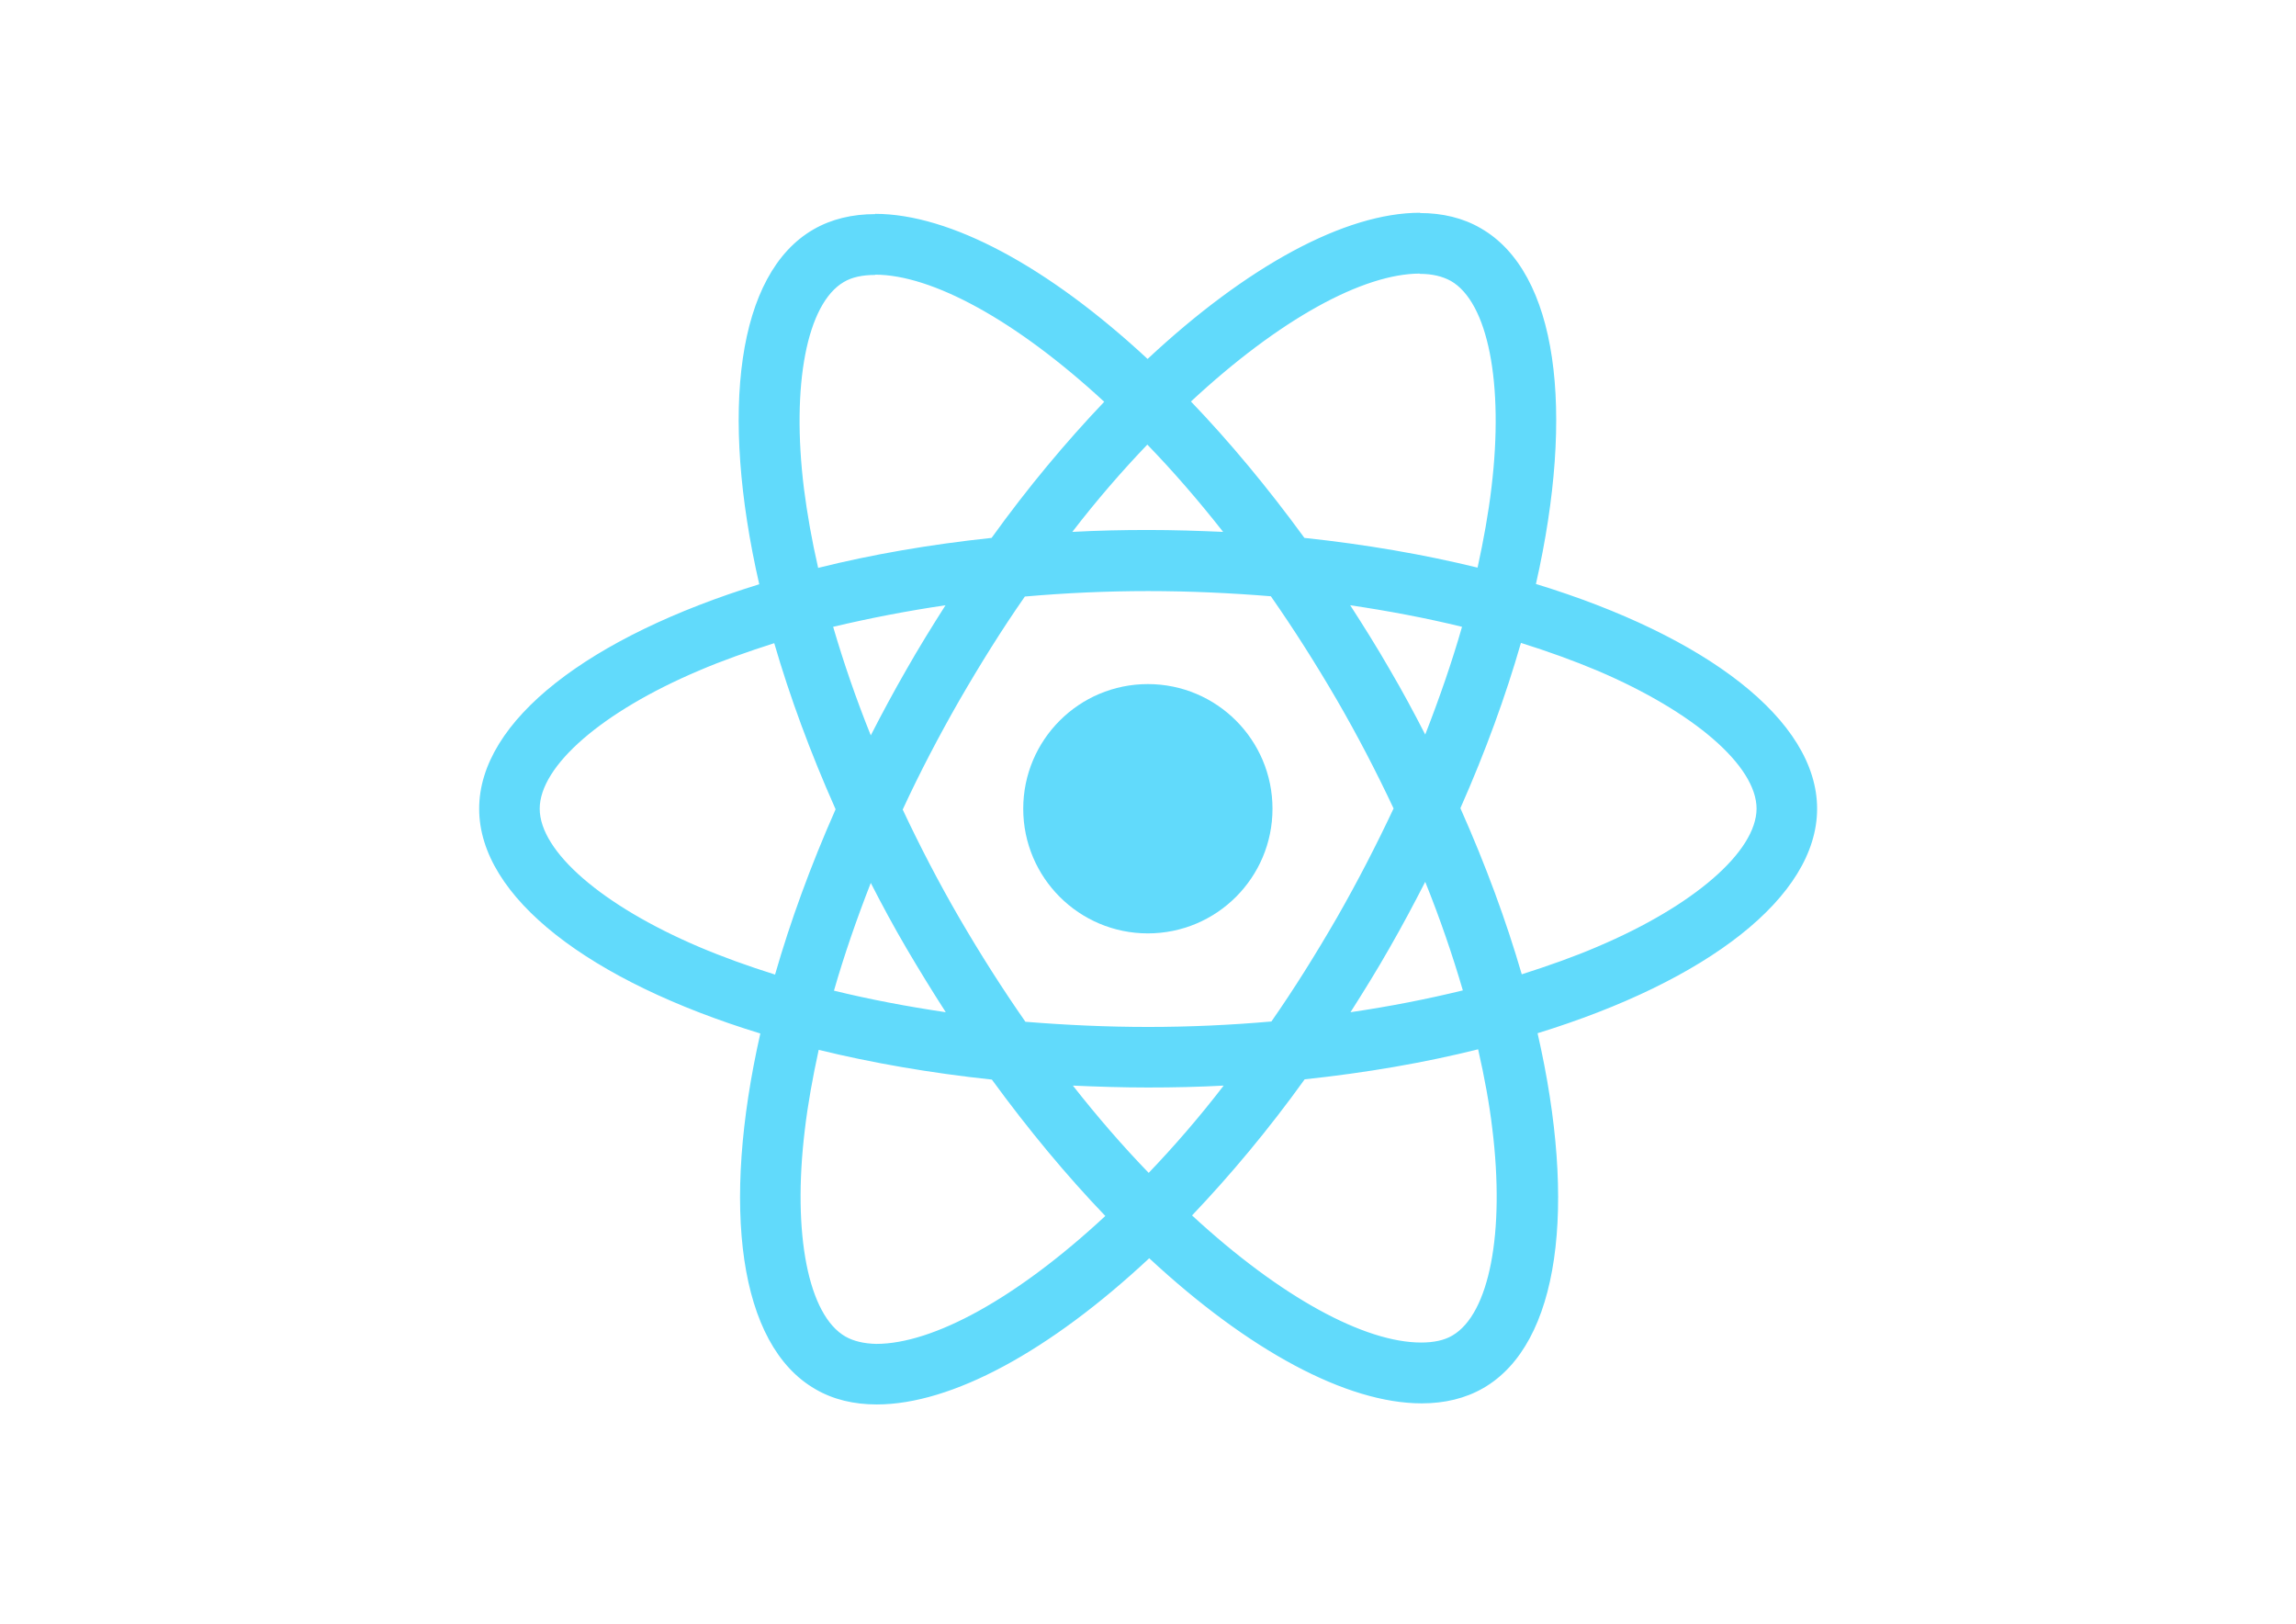
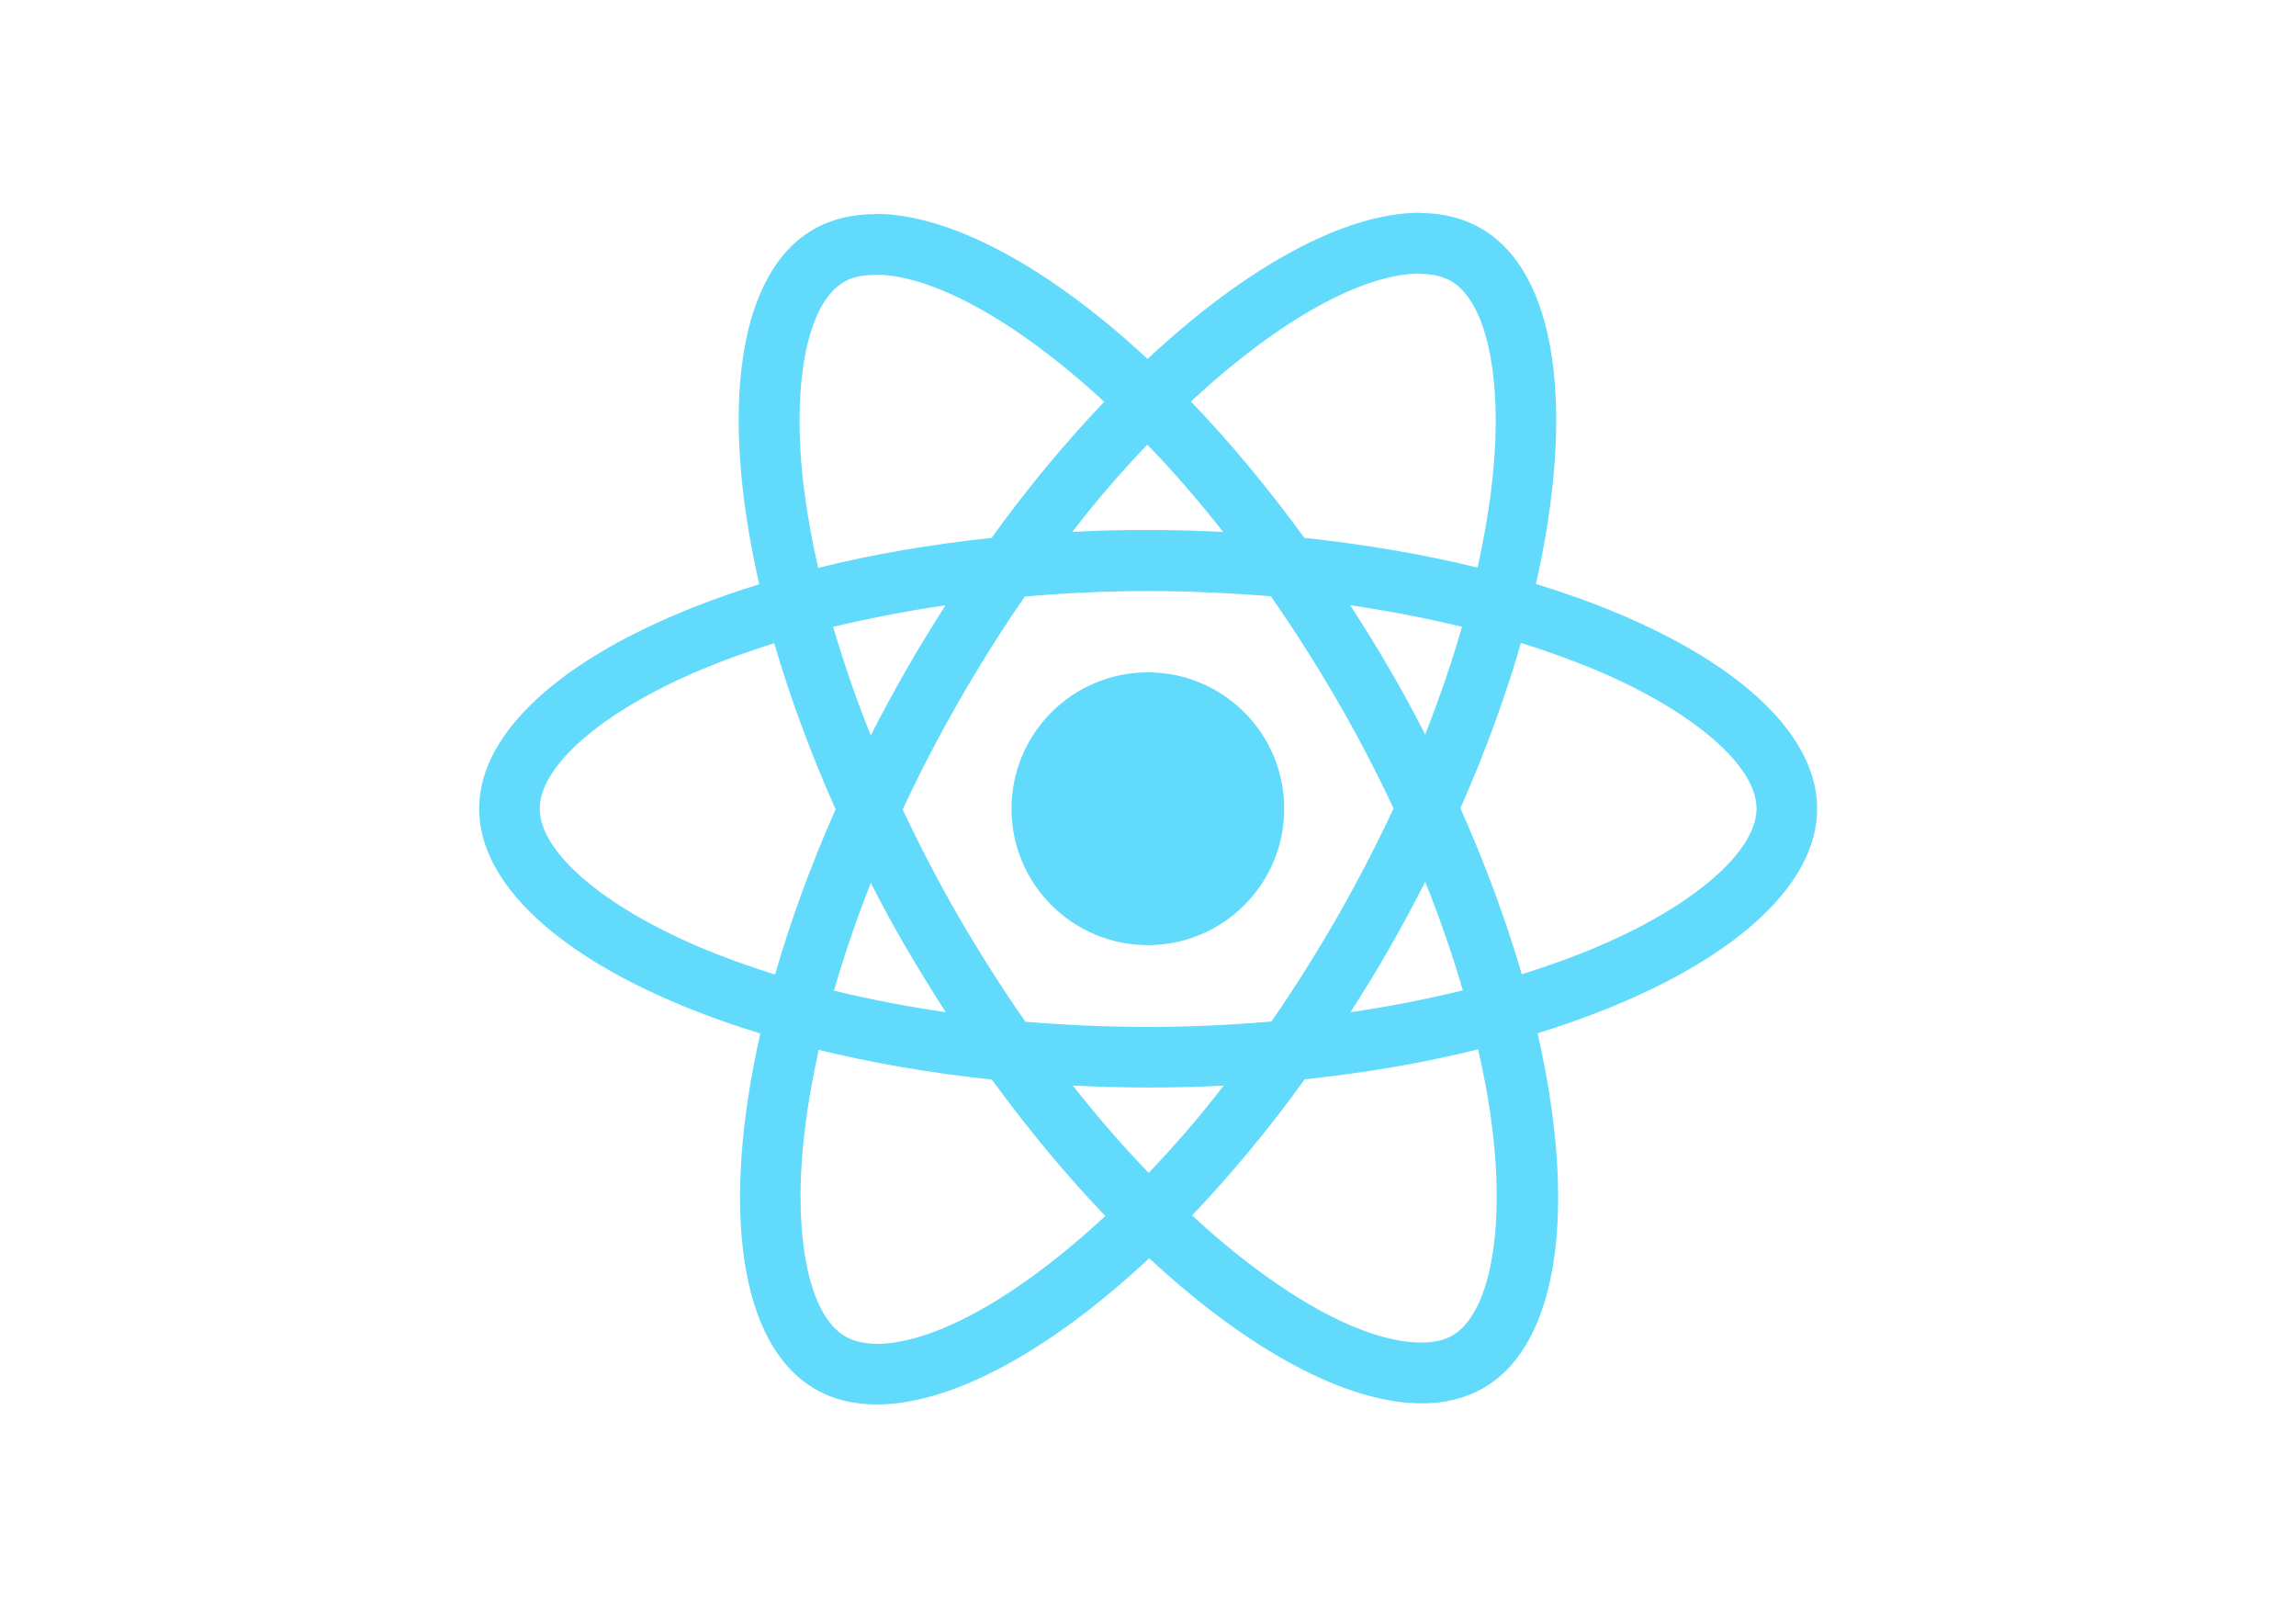
<svg xmlns="http://www.w3.org/2000/svg" viewBox="0 0 841.9 595.3">
  <g fill="#61DAFB">
    <path d="M666.3 296.5c0-32.5-40.7-63.3-103.1-82.4 14.4-63.6 8-114.2-20.2-130.4-6.5-3.8-14.1-5.6-22.4-5.6v22.3c4.6 0 8.3.9 11.4 2.6 13.6 7.8 19.5 37.5 14.9 75.7-1.1 9.4-2.9 19.3-5.1 29.4-19.6-4.8-41-8.5-63.5-10.9-13.5-18.5-27.5-35.3-41.6-50 32.6-30.3 63.2-46.9 84-46.9V78c-27.5 0-63.5 19.6-99.9 53.6-36.4-33.8-72.4-53.2-99.9-53.2v22.3c20.7 0 51.4 16.5 84 46.6-14 14.7-28 31.4-41.3 49.9-22.6 2.4-44 6.1-63.6 11-2.3-10-4-19.7-5.2-29-4.7-38.2 1.1-67.9 14.6-75.8 3-1.8 6.9-2.6 11.5-2.6V78.5c-8.4 0-16 1.8-22.6 5.6-28.1 16.2-34.4 66.7-19.9 130.1-62.2 19.2-102.7 49.9-102.7 82.3 0 32.5 40.7 63.3 103.1 82.4-14.4 63.6-8 114.2 20.2 130.4 6.5 3.8 14.1 5.6 22.5 5.6 27.5 0 63.5-19.6 99.9-53.6 36.4 33.8 72.4 53.2 99.9 53.2 8.4 0 16-1.8 22.6-5.6 28.1-16.2 34.4-66.7 19.9-130.1 62-19.1 102.5-49.9 102.5-82.3zm-130.2-66.7c-3.7 12.9-8.3 26.2-13.5 39.5-4.1-8-8.4-16-13.1-24-4.6-8-9.5-15.8-14.4-23.4 14.2 2.1 27.9 4.7 41 7.9zm-45.8 106.5c-7.8 13.5-15.8 26.3-24.1 38.2-14.9 1.3-30 2-45.2 2-15.1 0-30.2-.7-45-1.9-8.3-11.9-16.4-24.6-24.2-38-7.6-13.1-14.5-26.4-20.8-39.8 6.2-13.4 13.2-26.8 20.7-39.9 7.8-13.5 15.8-26.3 24.1-38.2 14.9-1.3 30-2 45.2-2 15.1 0 30.2.7 45 1.9 8.3 11.9 16.4 24.6 24.2 38 7.6 13.1 14.5 26.4 20.8 39.8-6.3 13.4-13.2 26.8-20.7 39.9zm32.3-13c5.4 13.4 10 26.8 13.8 39.8-13.1 3.2-26.9 5.9-41.2 8 4.9-7.7 9.8-15.6 14.4-23.7 4.6-8 8.9-16.1 13-24.1zM421.2 430c-9.3-9.6-18.6-20.3-27.8-32 9 .4 18.2.7 27.5.7 9.4 0 18.7-.2 27.8-.7-9 11.7-18.3 22.4-27.5 32zm-74.4-58.9c-14.2-2.1-27.9-4.7-41-7.9 3.7-12.9 8.3-26.2 13.5-39.5 4.1 8 8.4 16 13.1 24 4.7 8 9.5 15.8 14.4 23.4zM420.7 163c9.3 9.6 18.6 20.3 27.8 32-9-.4-18.2-.7-27.5-.7-9.4 0-18.7.2-27.8.7 9-11.7 18.3-22.4 27.5-32zm-74 58.9c-4.9 7.7-9.8 15.6-14.4 23.7-4.6 8-8.9 16-13 24-5.4-13.4-10-26.8-13.8-39.8 13.1-3.1 26.9-5.8 41.2-7.9zm-90.5 125.2c-35.4-15.1-58.3-34.9-58.3-50.6 0-15.7 22.9-35.6 58.3-50.6 8.6-3.7 18-7 27.7-10.1 5.7 19.6 13.2 40 22.5 60.9-9.2 20.8-16.6 41.1-22.2 60.6-9.9-3.1-19.3-6.5-28-10.2zM310 490c-13.6-7.8-19.5-37.5-14.9-75.7 1.1-9.4 2.9-19.3 5.1-29.4 19.6 4.8 41 8.5 63.5 10.9 13.5 18.5 27.5 35.3 41.6 50-32.6 30.3-63.2 46.9-84 46.9-4.5-.1-8.3-1-11.3-2.7zm237.2-76.2c4.7 38.2-1.1 67.9-14.6 75.8-3 1.8-6.9 2.6-11.5 2.6-20.7 0-51.4-16.5-84-46.6 14-14.7 28-31.4 41.3-49.9 22.6-2.4 44-6.1 63.6-11 2.3 10.1 4.1 19.8 5.2 29.1zm38.5-66.7c-8.6 3.7-18 7-27.7 10.1-5.7-19.6-13.2-40-22.5-60.9 9.2-20.8 16.6-41.1 22.2-60.6 9.9 3.1 19.3 6.5 28.1 10.2 35.4 15.1 58.3 34.9 58.3 50.6-.1 15.7-23 35.6-58.4 50.6zM320.8 78.4z" />
-     <circle cx="420.9" cy="296.5" r="45.7" />
+     <circle cx="420.9" cy="296.5" r="50" />
    <path d="M520.5 78.1z" />
  </g>
</svg>
